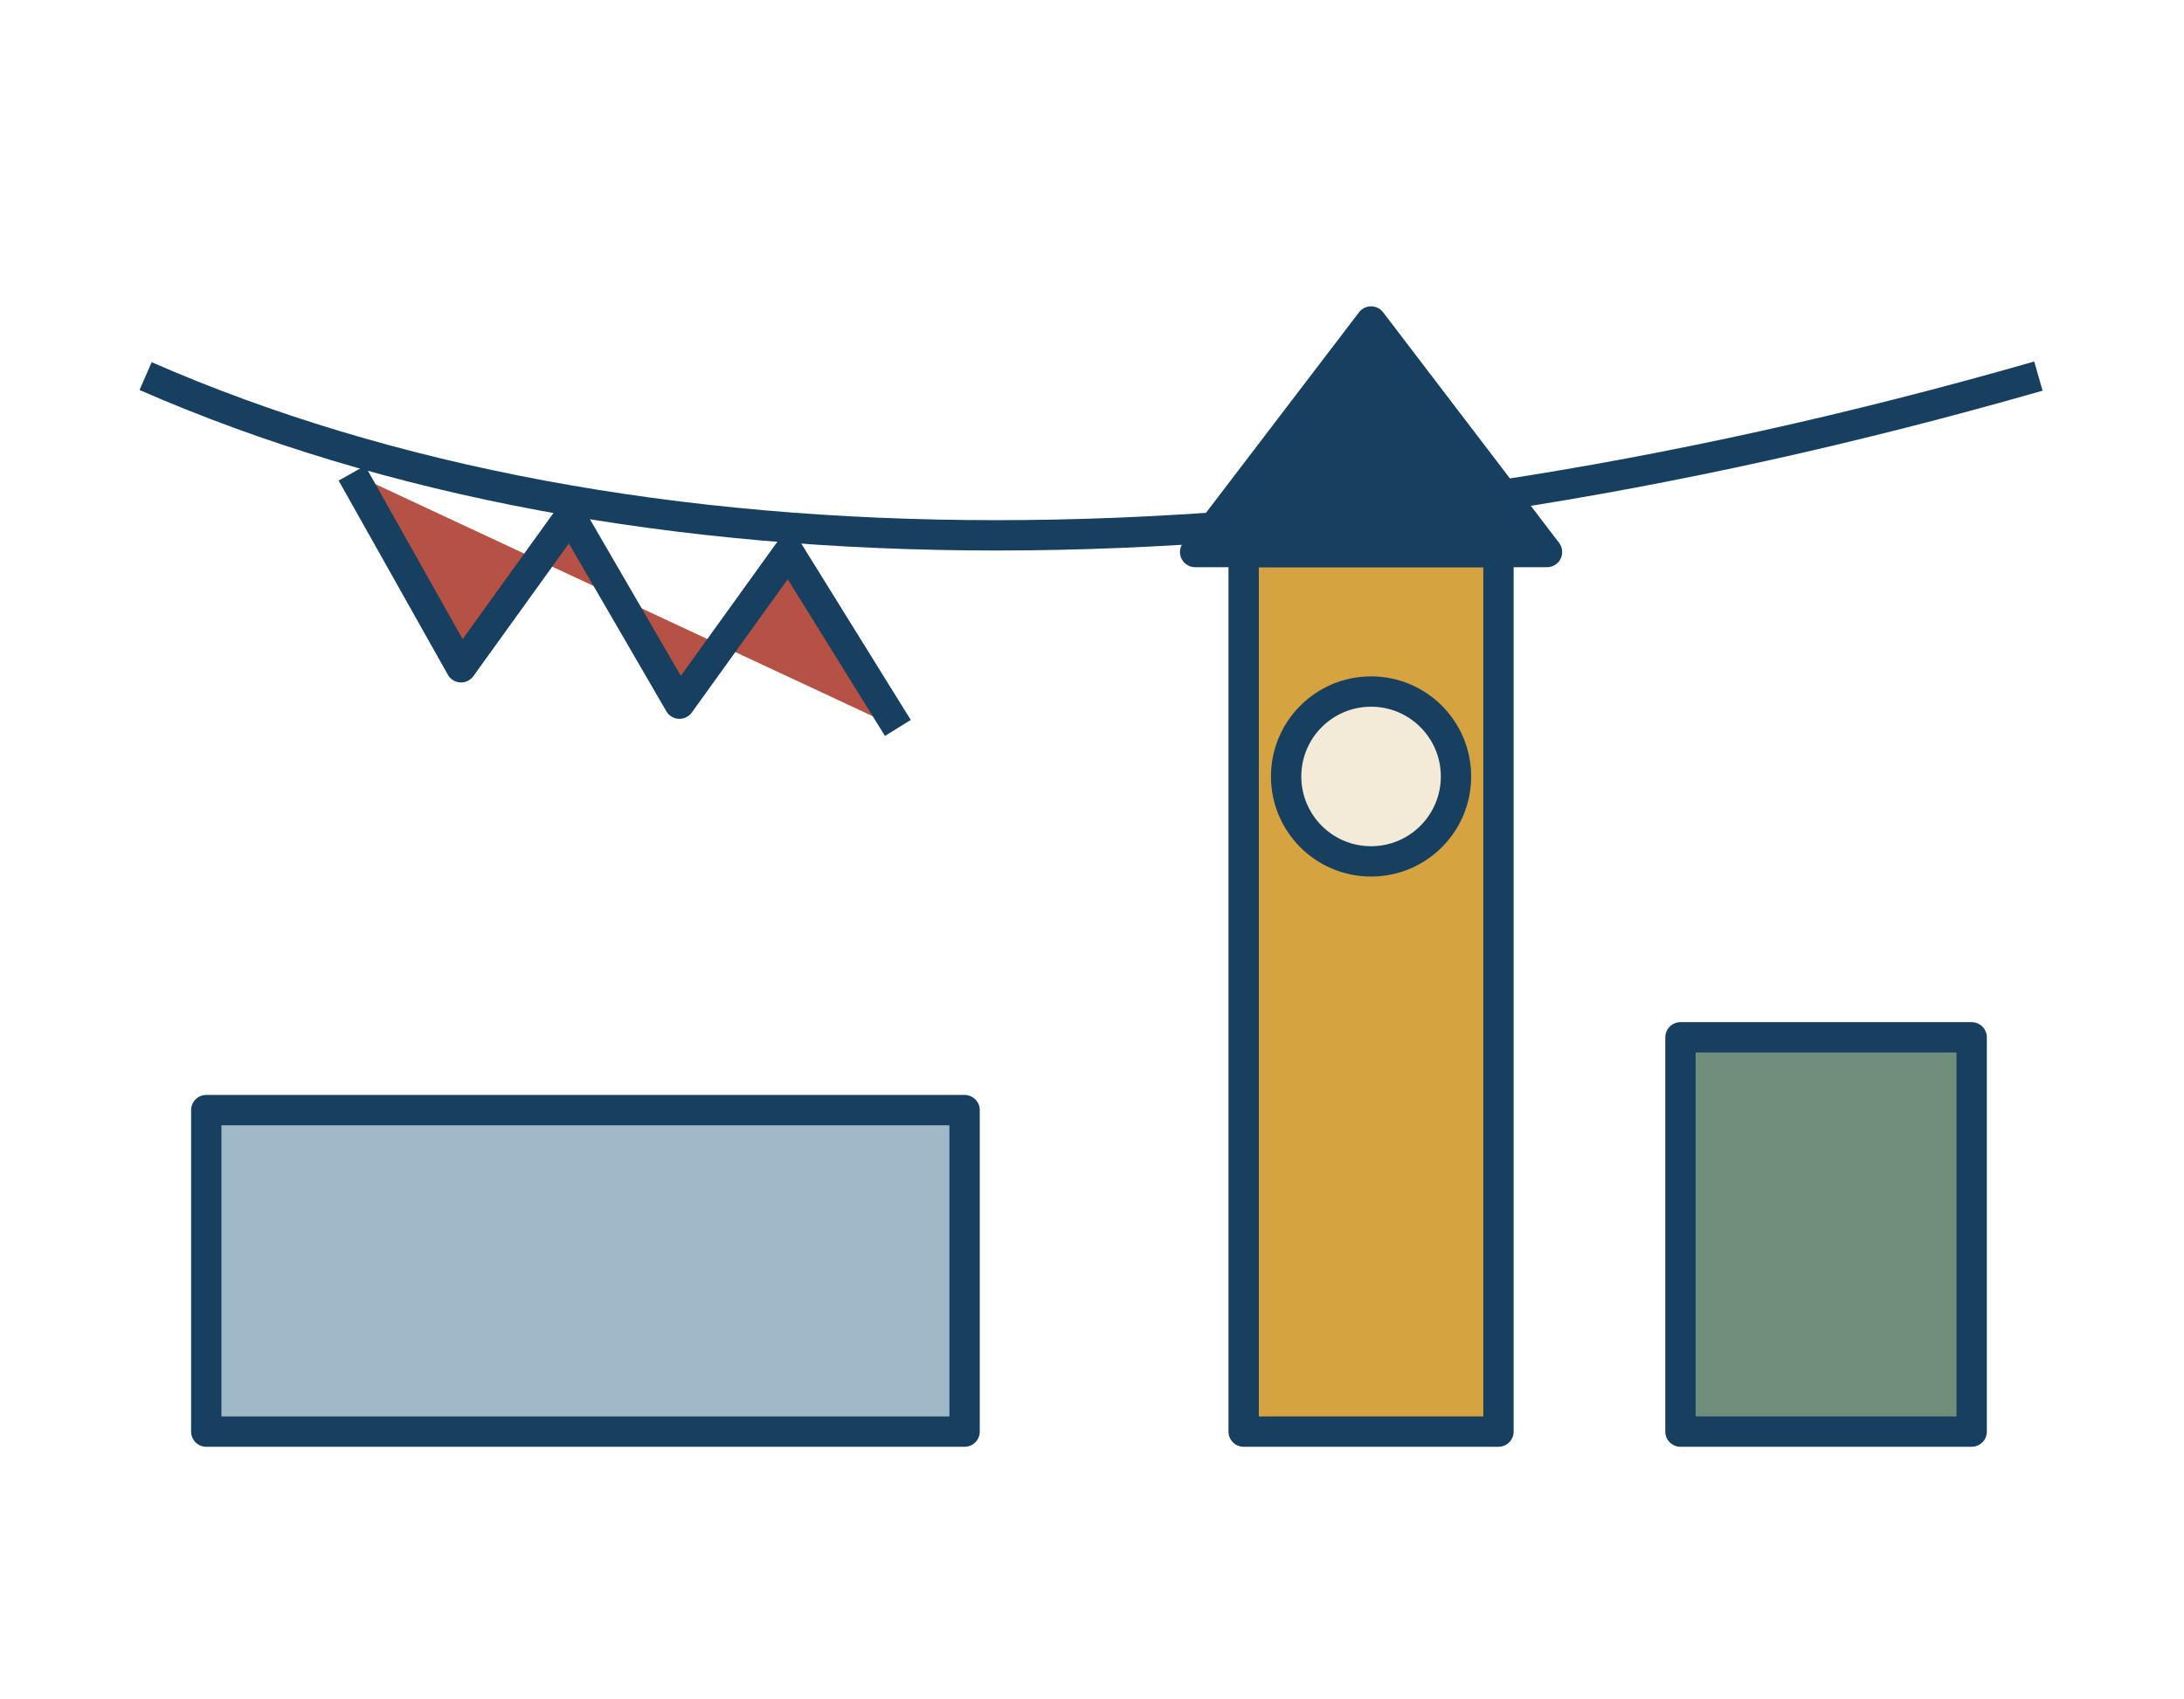
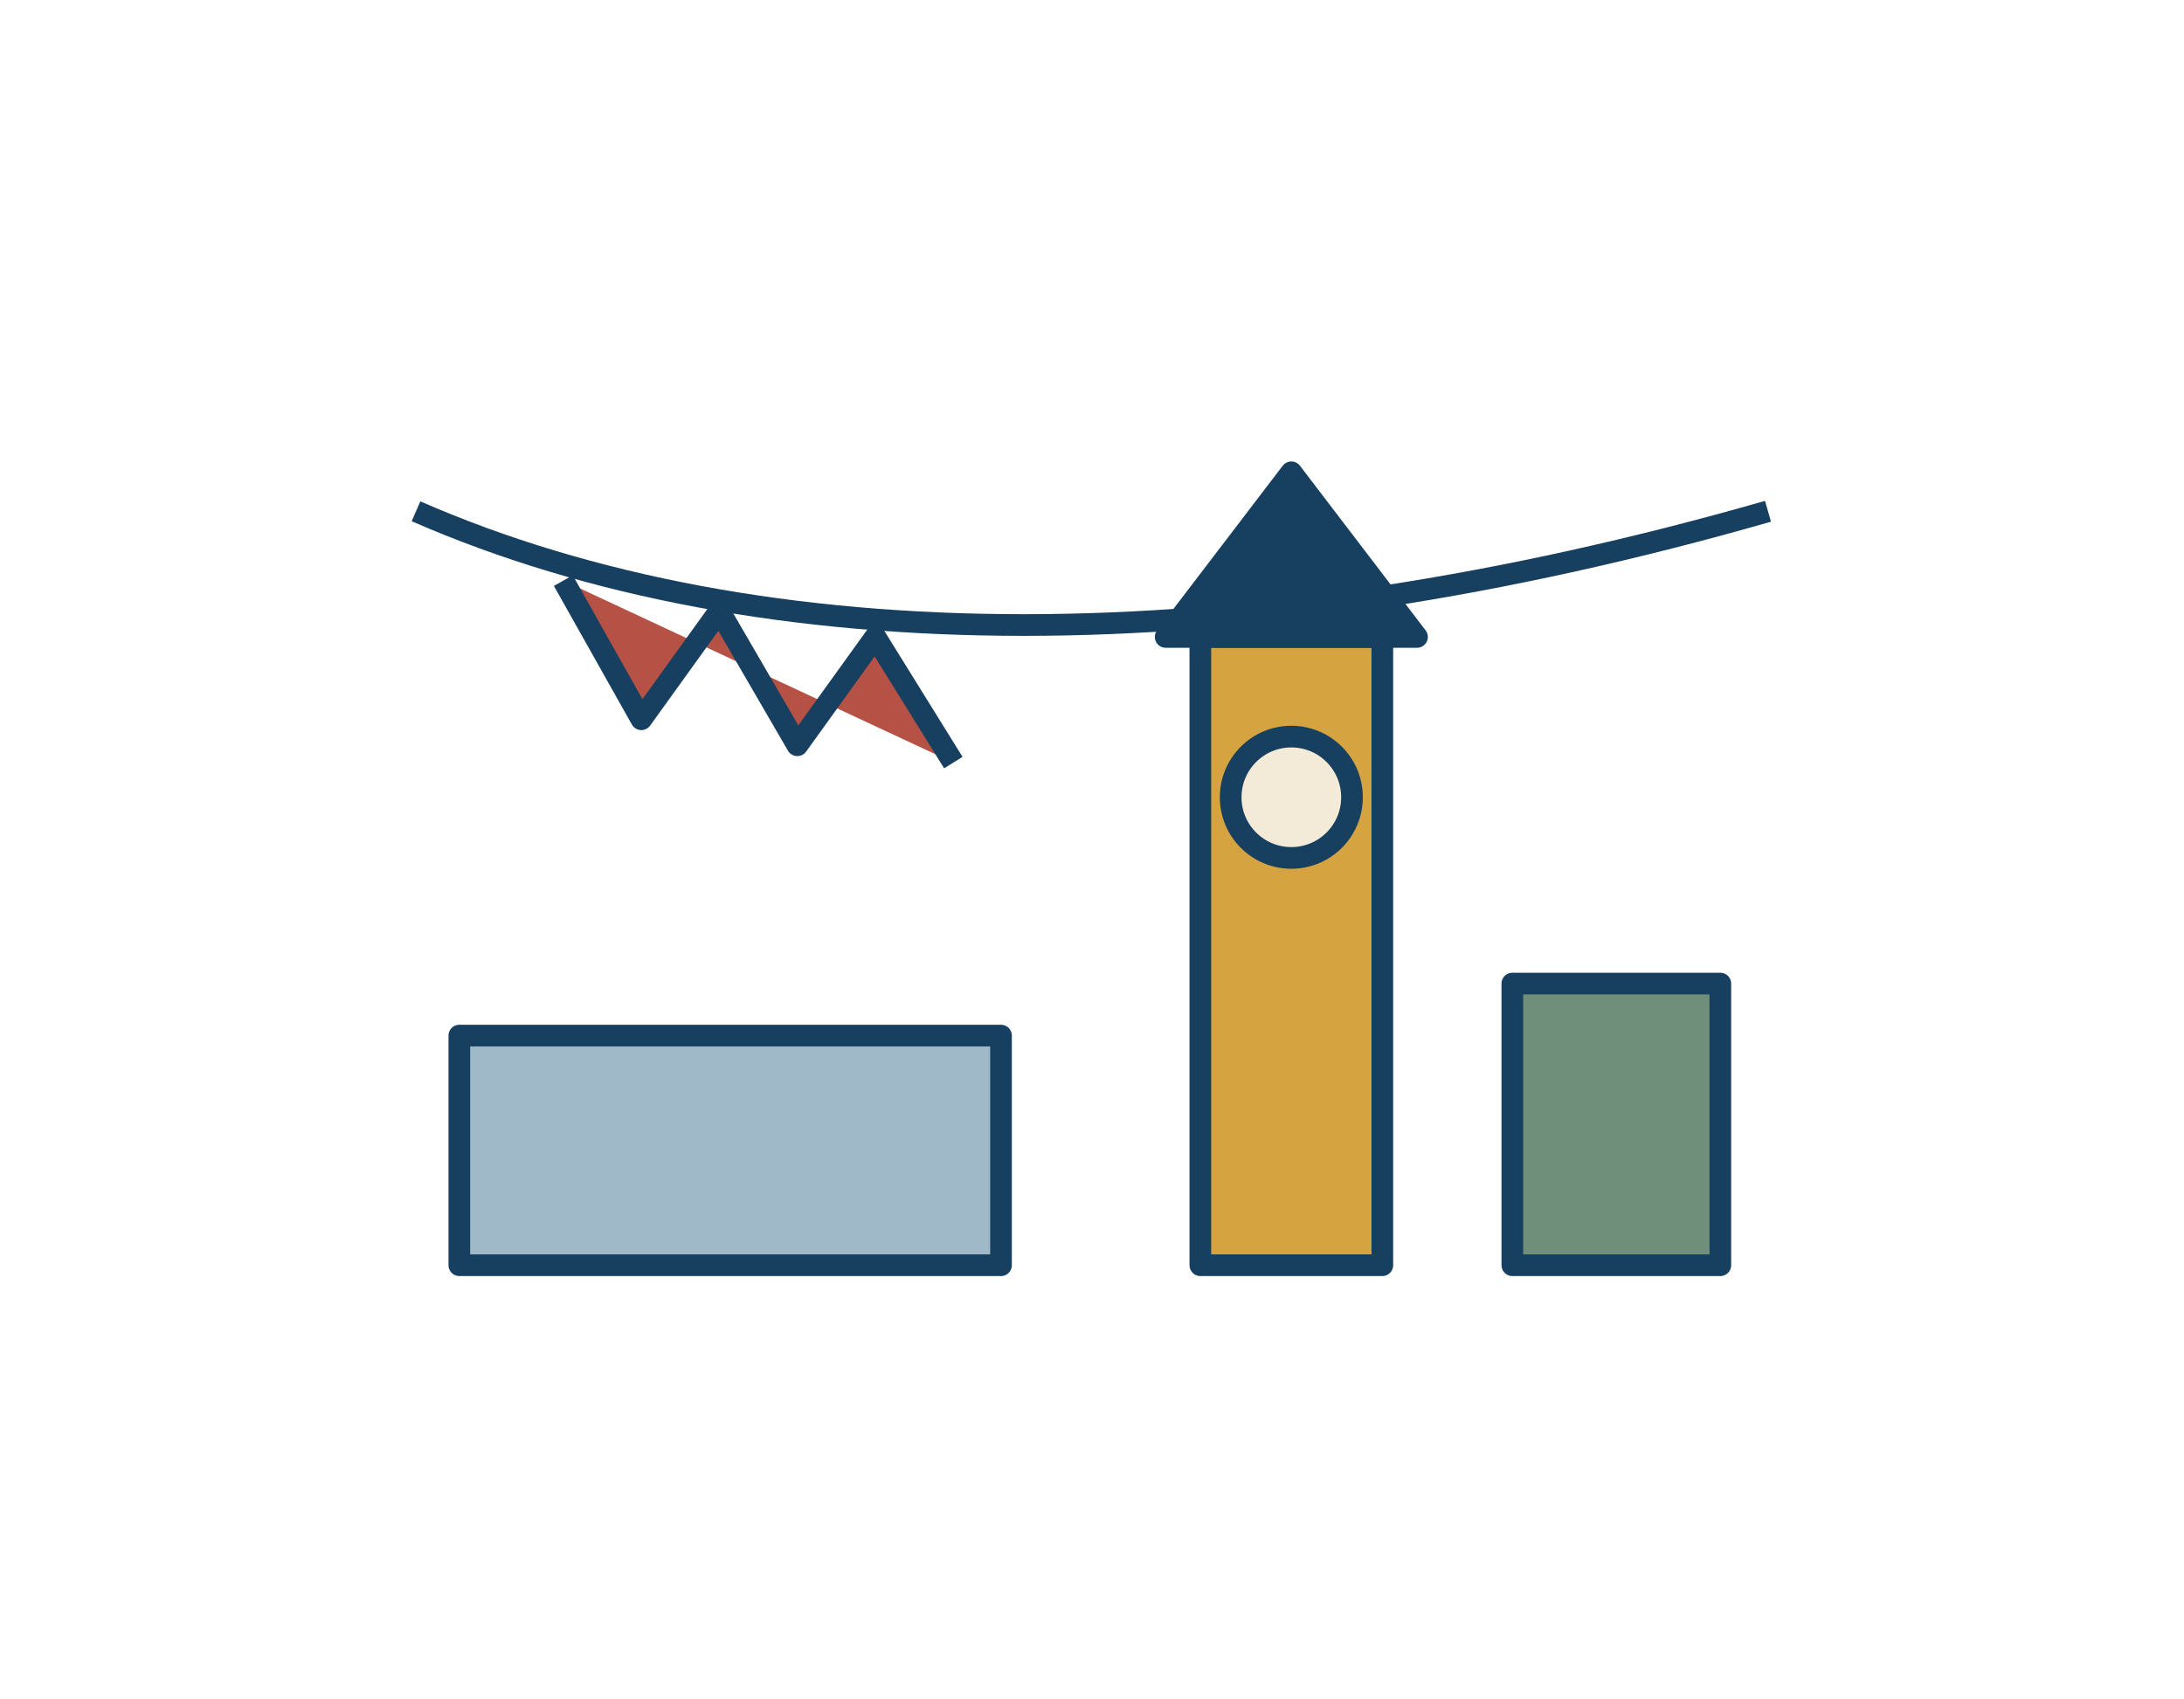
- <svg xmlns="http://www.w3.org/2000/svg" viewBox="0 0 360 280">
+ <svg xmlns="http://www.w3.org/2000/svg" viewBox="-72 -56 504 392">
  <g stroke="#173f5f" stroke-width="5" stroke-linejoin="round">
    <path d="M24 62c80 35 190 35 312 0" fill="none" />
    <path fill="#b55245" d="M58 78l18 32 18-25 18 31 18-25 18 29" />
    <path fill="#d5a33f" d="M205 91h42v145h-42z" />
    <path fill="#173f5f" d="M197 91h58l-29-38z" />
    <circle cx="226" cy="128" r="14" fill="#f3ead7" />
    <path fill="#6f8f7b" d="M277 171h48v65h-48z" />
    <path fill="#9fb9c8" d="M34 183h125v53H34z" />
  </g>
</svg>
